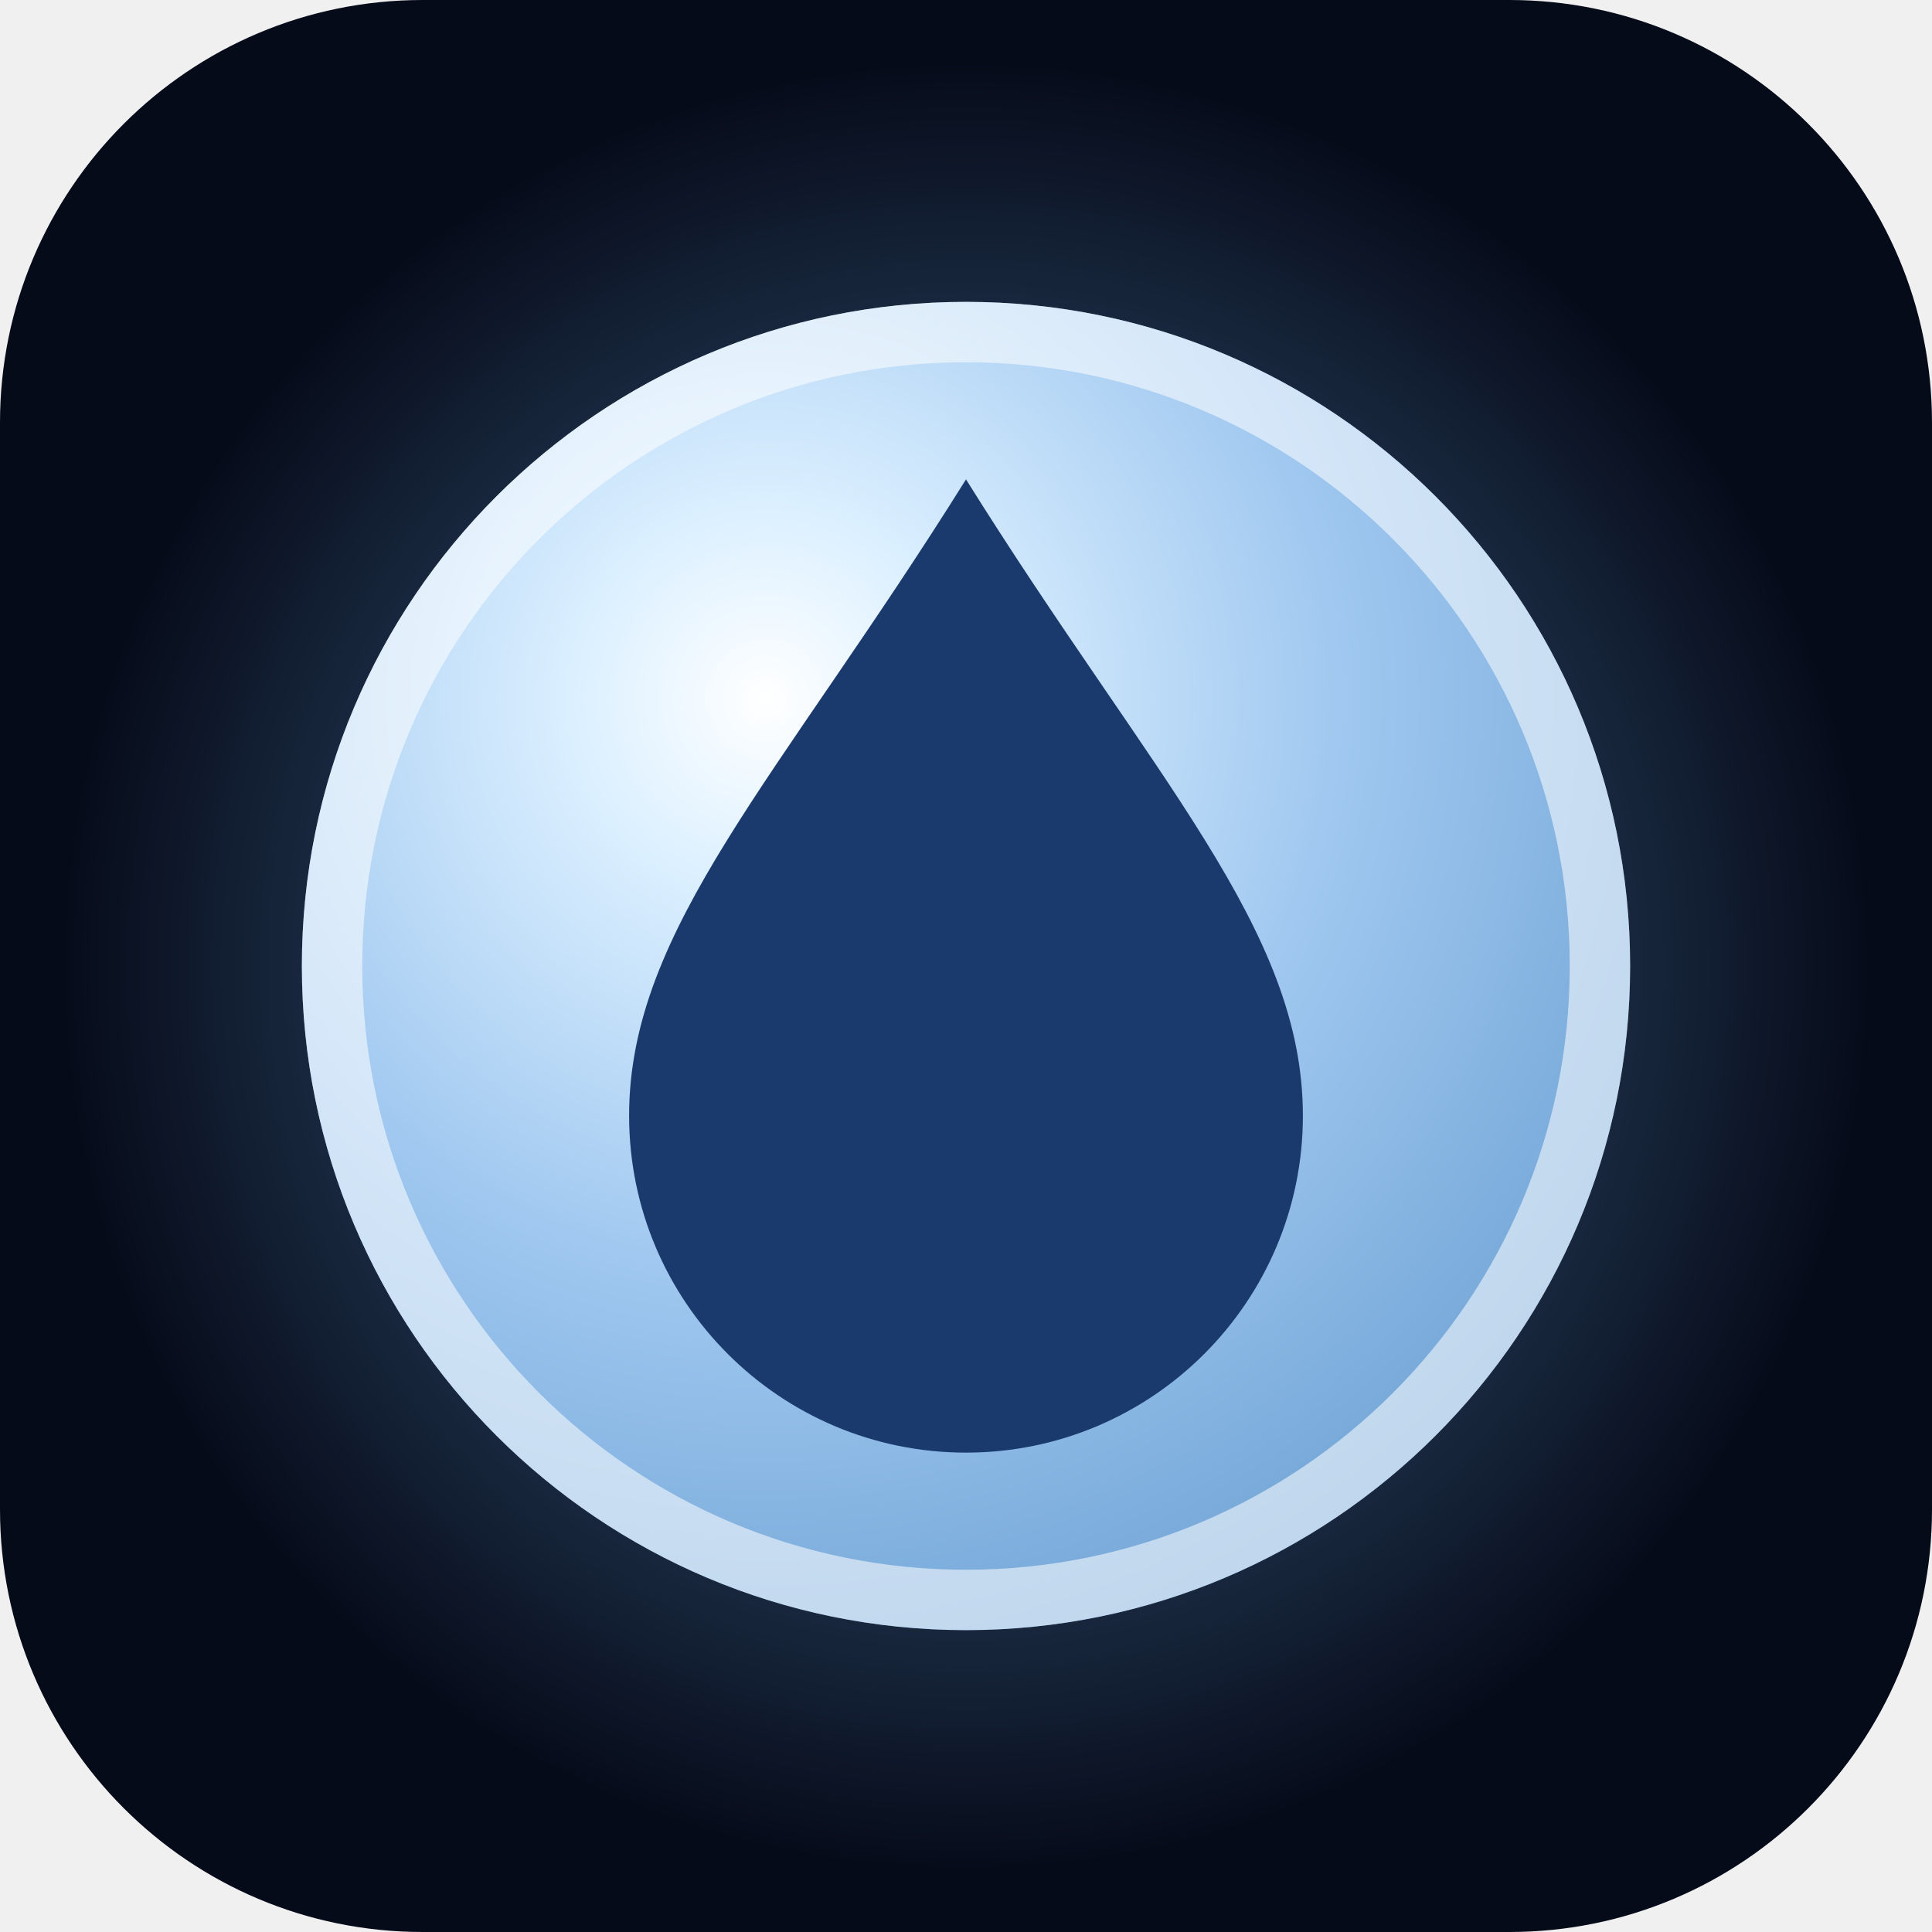
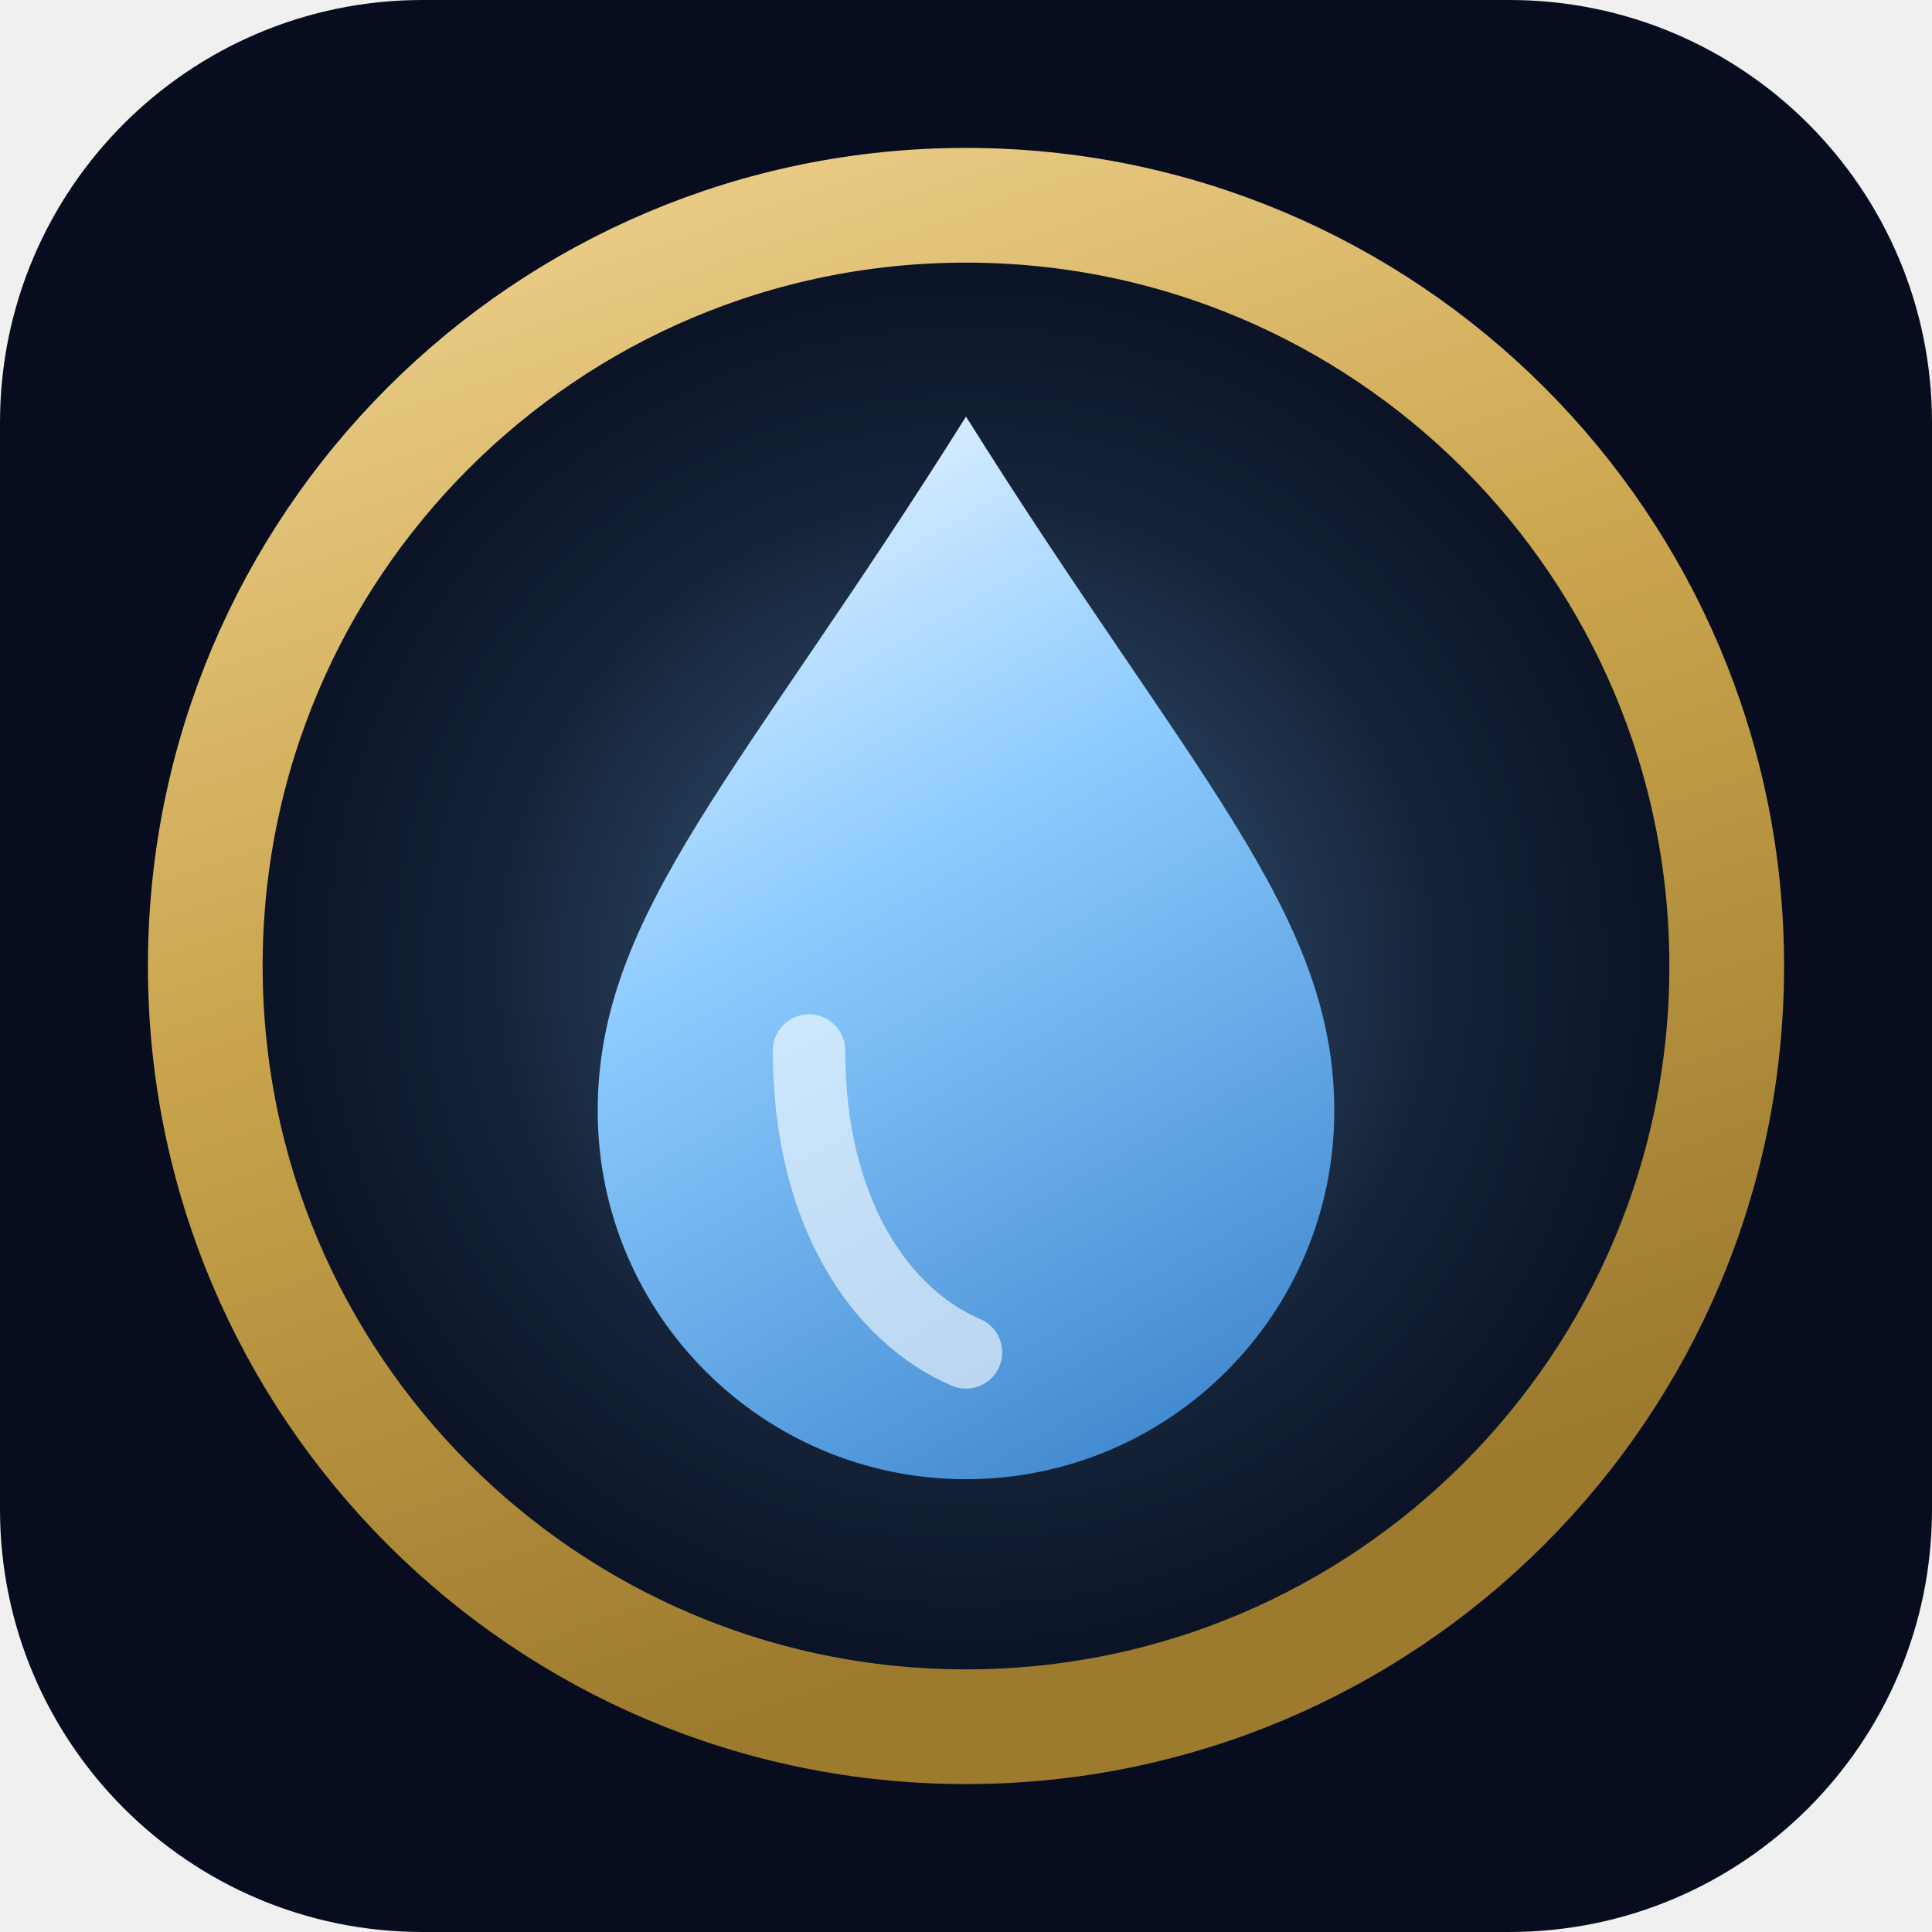
<svg xmlns="http://www.w3.org/2000/svg" viewBox="0 0 32 32" role="img" aria-label="Azorsvault">
  <defs>
-     <radialGradient id="aura" cx="50%" cy="50%" r="50%">
-       <stop offset="45%" stop-color="#7cc4ff" stop-opacity="0.45" />
-       <stop offset="72%" stop-color="#7cc4ff" stop-opacity="0.16" />
+     <linearGradient id="gild" x1="0" y1="0" x2="0.35" y2="1">
+       <stop offset="0%" stop-color="#f0d492" />
+       <stop offset="50%" stop-color="#c9a44c" />
+       <stop offset="100%" stop-color="#9c7a2e" />
+     </linearGradient>
+     <linearGradient id="mana" x1="0.3" y1="0" x2="0.7" y2="1">
+       <stop offset="0%" stop-color="#e2f1ff" />
+       <stop offset="40%" stop-color="#8ccbff" />
+       <stop offset="100%" stop-color="#4189cf" />
+     </linearGradient>
+     <radialGradient id="glow" cx="50%" cy="50%" r="50%">
+       <stop offset="0%" stop-color="#7cc4ff" stop-opacity="0.45" />
+       <stop offset="60%" stop-color="#7cc4ff" stop-opacity="0.12" />
      <stop offset="100%" stop-color="#7cc4ff" stop-opacity="0" />
    </radialGradient>
-     <radialGradient id="disc" cx="35%" cy="30%" r="78%">
-       <stop offset="0%" stop-color="#ffffff" />
-       <stop offset="18%" stop-color="#dcf0ff" />
-       <stop offset="55%" stop-color="#a0c8f0" />
-       <stop offset="100%" stop-color="#6ea2d4" />
-     </radialGradient>
  </defs>
-   <rect width="32" height="32" rx="7" fill="#060b1a" />
-   <circle cx="16" cy="16" r="15" fill="url(#aura)" />
-   <circle cx="16" cy="16" r="11" fill="url(#disc)" />
-   <circle cx="16" cy="16" r="10.5" fill="none" stroke="#ffffff" stroke-opacity="0.55" />
-   <path d="M16 4 C 11 12, 7 16, 7 21 a 9 9 0 0 0 18 0 c 0 -5 -4 -9 -9 -17 z" fill="#1a3a6e" transform="translate(16 16) scale(0.62) translate(-16 -17)" />
+   <rect width="32" height="32" rx="7" fill="#070d1e" />
+   <circle cx="16" cy="16" r="13" fill="url(#glow)" />
+   <circle cx="16" cy="16" r="12.6" fill="none" stroke="url(#gild)" stroke-width="1.9" />
+   <path d="M16 6.9C12.3 12.8 9.9 15.1 9.9 18.4a6.1 6.1 0 0 0 12.2 0c0-3.3-2.4-5.6-6.1-11.5z" fill="url(#mana)" />
+   <path d="M13.4 17.4c0 2.7 1.2 4.4 2.6 5" fill="none" stroke="#ffffff" stroke-opacity="0.6" stroke-width="1.2" stroke-linecap="round" />
</svg>
